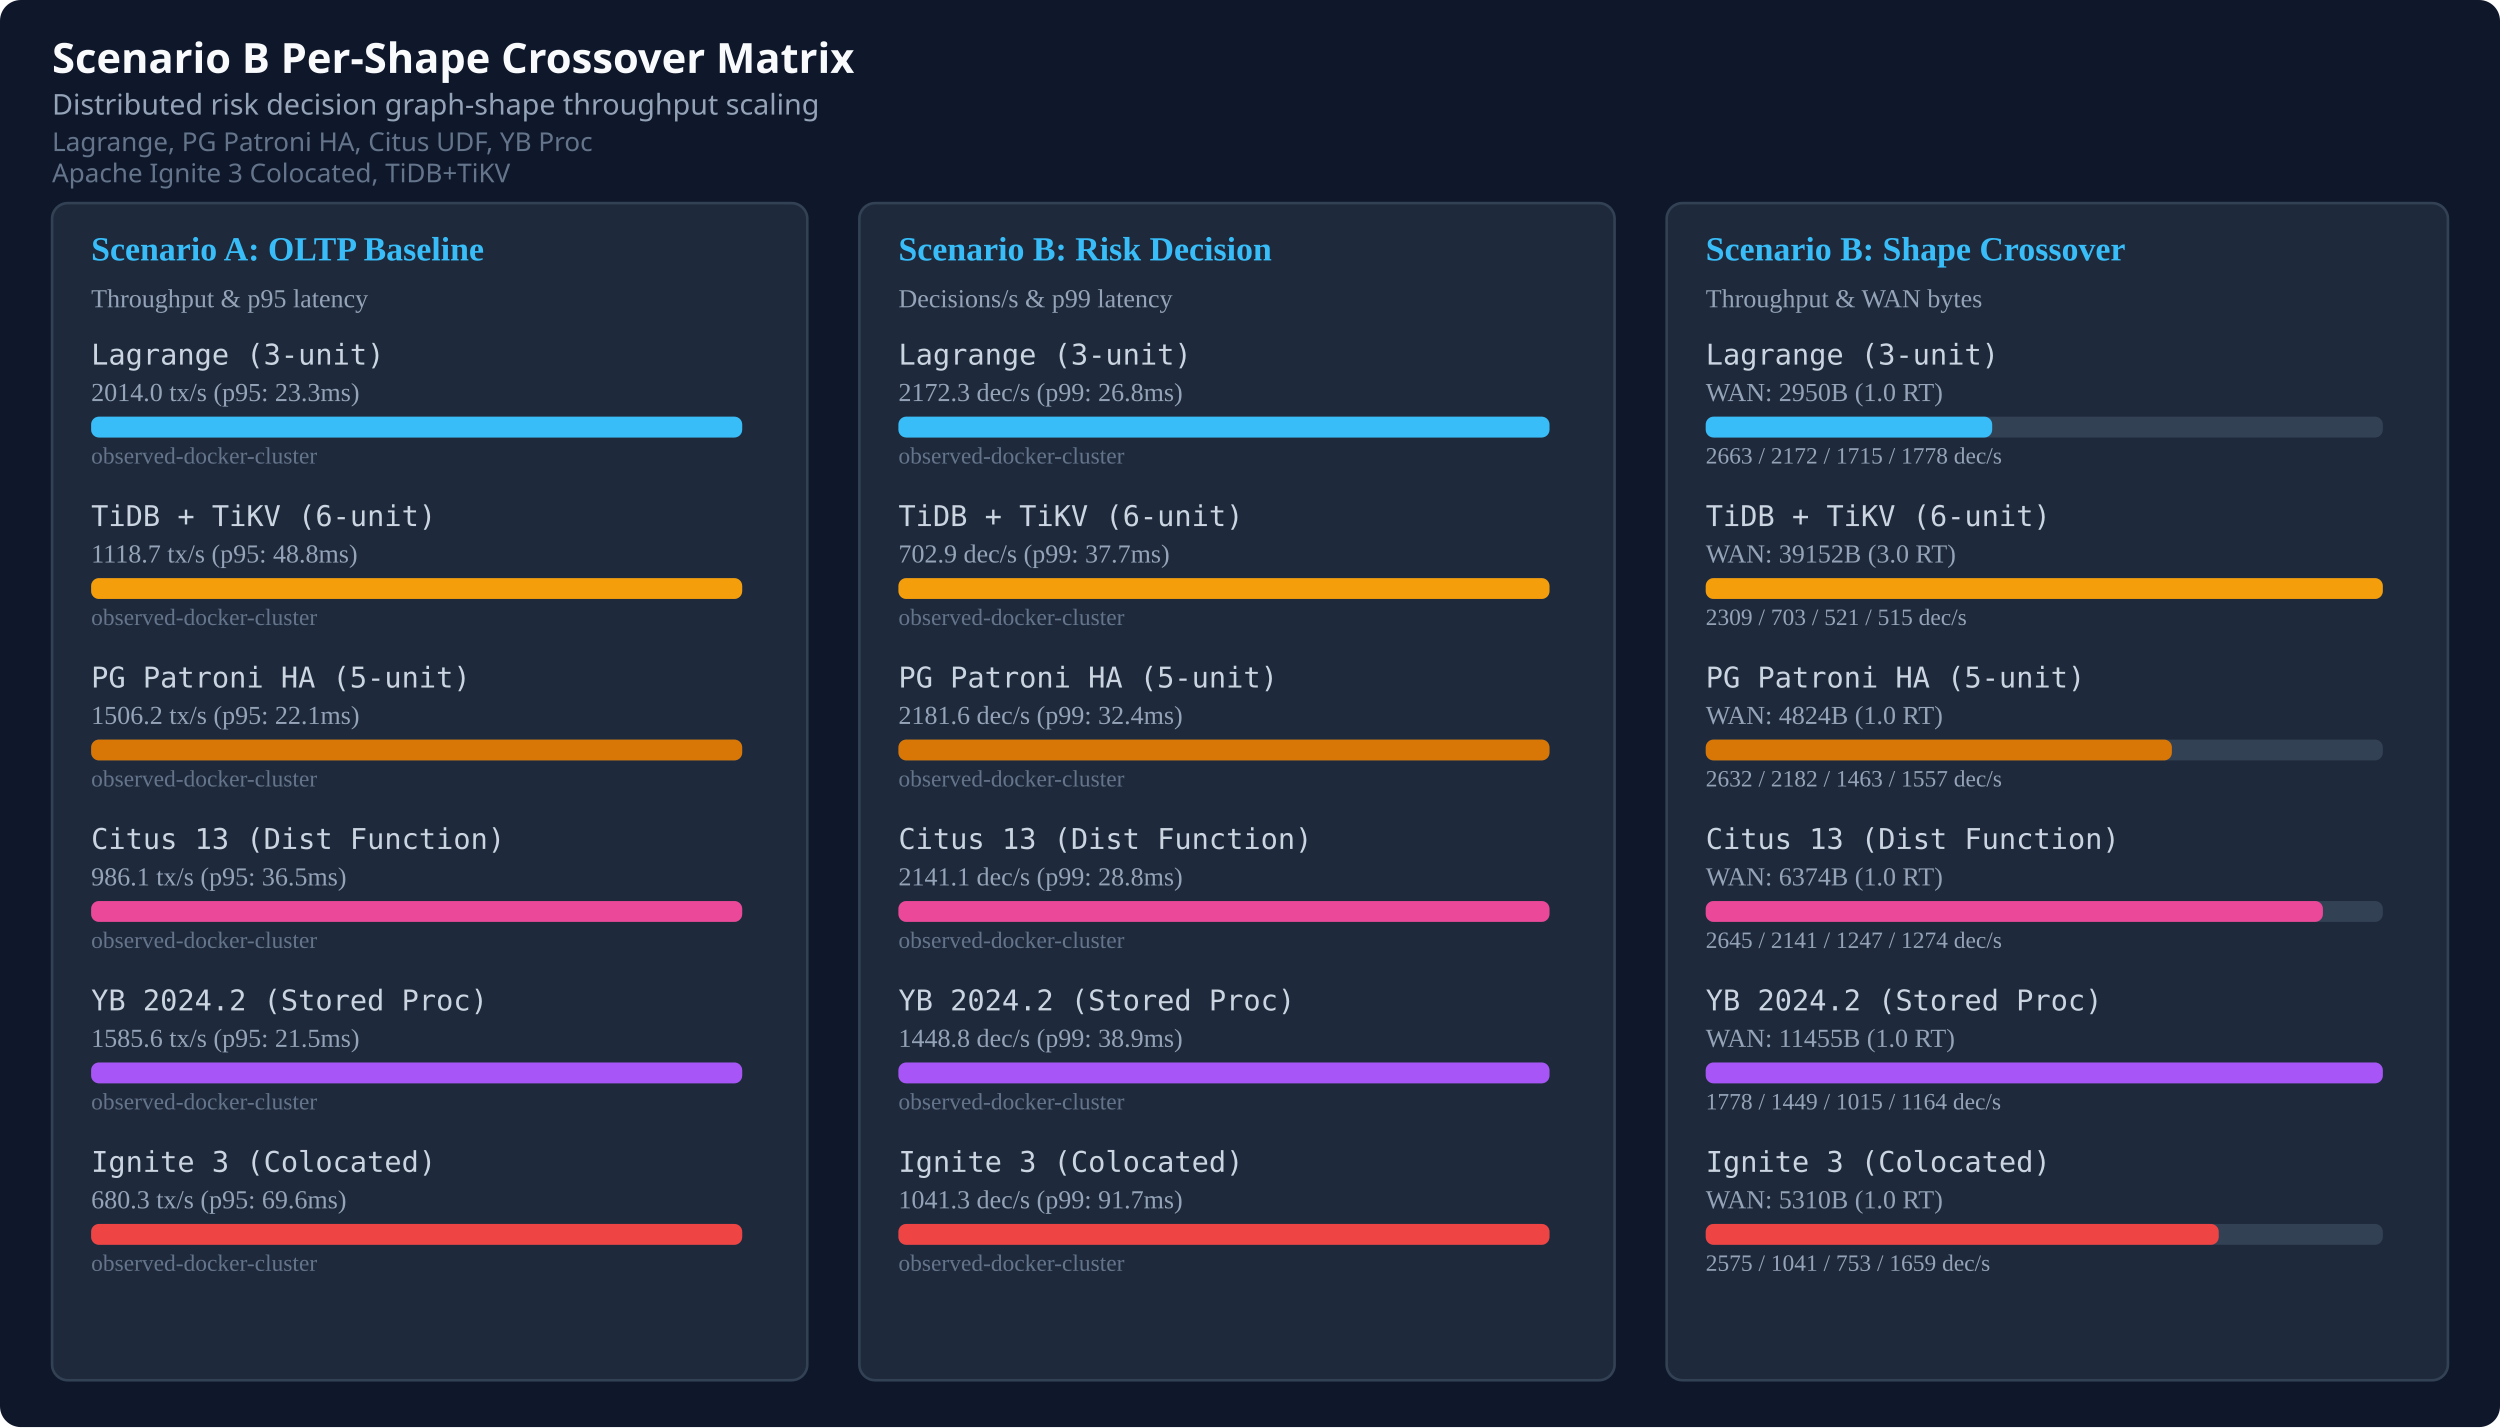
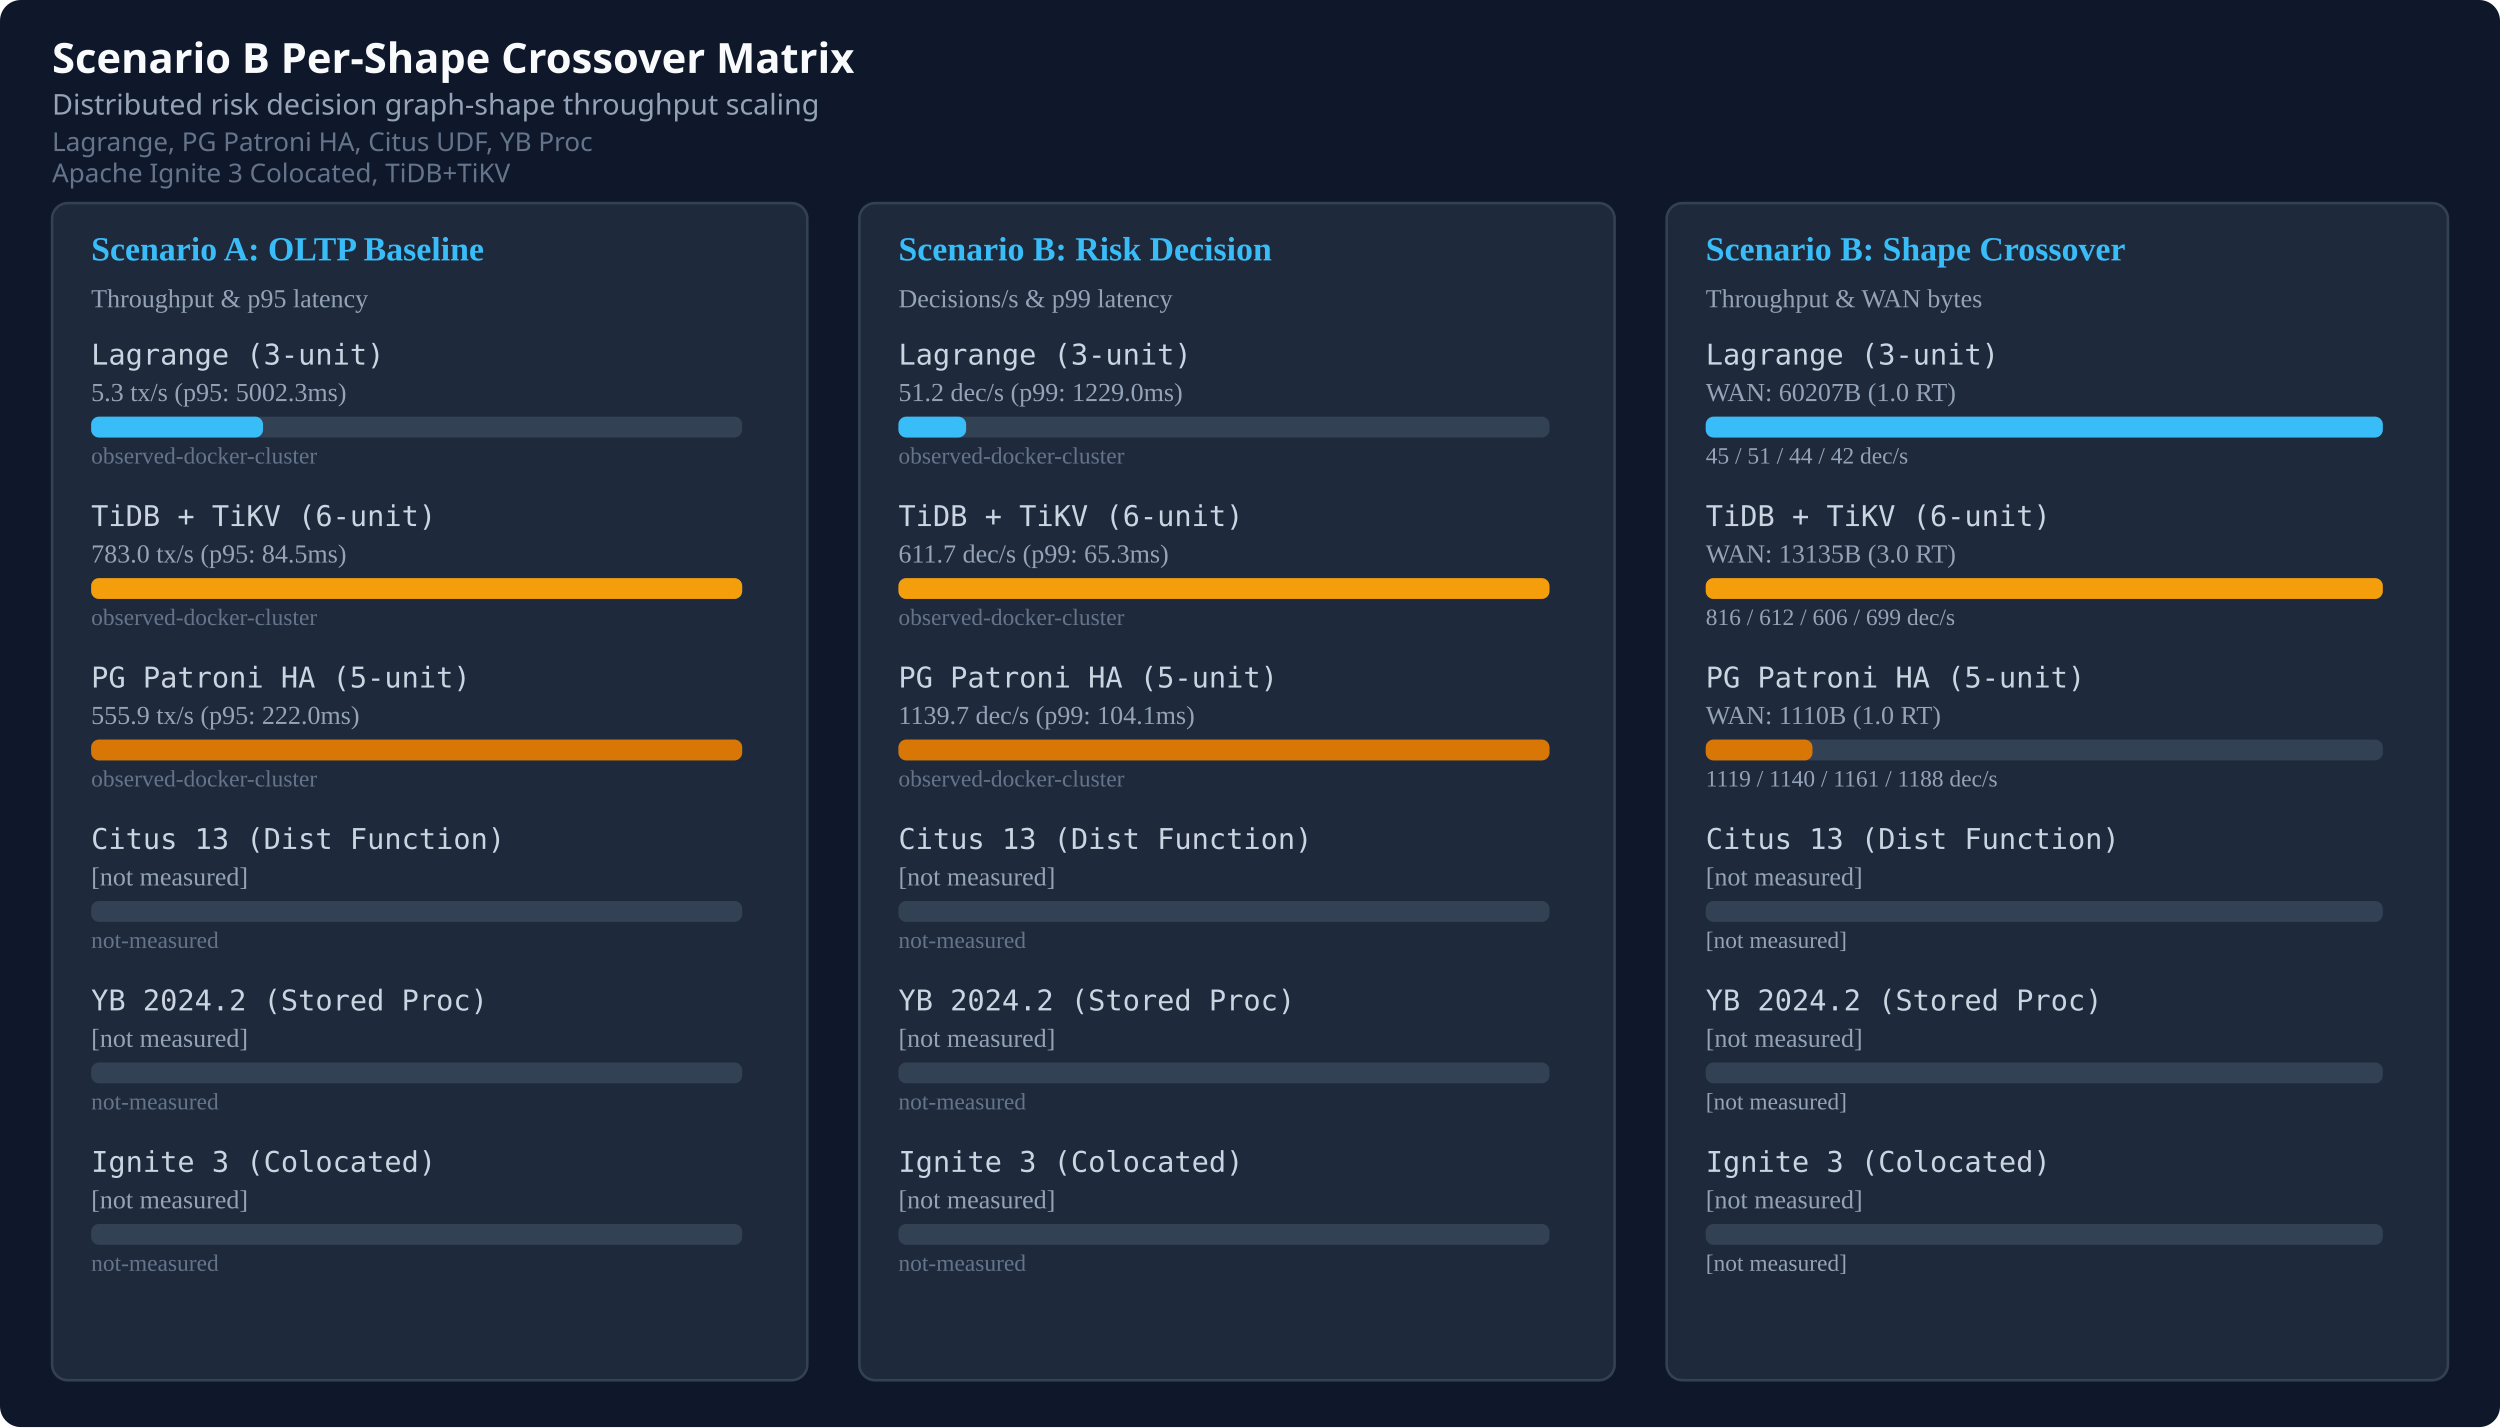
<svg xmlns="http://www.w3.org/2000/svg" viewBox="0 0 960 548" width="960" height="548">
  <rect width="960" height="548" fill="#0f172a" rx="8" />
  <text x="20" y="28" fill="#f8fafc" font-size="16" font-family="system-ui, sans-serif" font-weight="bold">Scenario B Per-Shape Crossover Matrix</text>
  <text x="20" y="44" fill="#94a3b8" font-size="11" font-family="system-ui, sans-serif">Distributed risk decision graph-shape throughput scaling</text>
  <text x="20" y="58" fill="#64748b" font-size="10" font-family="system-ui, sans-serif">Lagrange, PG Patroni HA, Citus UDF, YB Proc</text>
  <text x="20" y="70" fill="#64748b" font-size="10" font-family="system-ui, sans-serif">Apache Ignite 3 Colocated, TiDB+TiKV</text>
  <rect x="20" y="78" width="290" height="452" fill="#1e293b" rx="6" stroke="#334155" />
  <a href="tidb-reference-scenarios.md#scenario-a-tidb-oltp-baseline">
    <text x="35" y="100" fill="#38bdf8" font-size="13" font-weight="bold">Scenario A: OLTP Baseline</text>
  </a>
  <text x="35" y="118" fill="#94a3b8" font-size="10">Throughput &amp; p95 latency</text>
  <rect x="330" y="78" width="290" height="452" fill="#1e293b" rx="6" stroke="#334155" />
  <a href="tidb-reference-scenarios.md#scenario-b-tidb-distributed-risk-decision">
    <text x="345" y="100" fill="#38bdf8" font-size="13" font-weight="bold">Scenario B: Risk Decision</text>
  </a>
  <text x="345" y="118" fill="#94a3b8" font-size="10">Decisions/s &amp; p99 latency</text>
  <rect x="640" y="78" width="300" height="452" fill="#1e293b" rx="6" stroke="#334155" />
  <text x="655" y="100" fill="#38bdf8" font-size="13" font-weight="bold">Scenario B: Shape Crossover</text>
  <text x="655" y="118" fill="#94a3b8" font-size="10">Throughput &amp; WAN bytes</text>
  <text x="35" y="140" fill="#cbd5e1" font-size="11" font-family="monospace">Lagrange (3-unit)</text>
-   <text x="35" y="154" fill="#94a3b8" font-size="10">2014.0 tx/s (p95: 23.3ms)</text>
+   <text x="35" y="154" fill="#94a3b8" font-size="10">5.3 tx/s (p95: 5002.3ms)</text>
  <rect x="35" y="160" width="250" height="8" fill="#334155" rx="3" />
-   <rect x="35" y="160" width="250" height="8" fill="#38bdf8" rx="3" />
+   <rect x="35" y="160" width="66" height="8" fill="#38bdf8" rx="3" />
  <text x="35" y="178" fill="#64748b" font-size="9">observed-docker-cluster</text>
  <text x="345" y="140" fill="#cbd5e1" font-size="11" font-family="monospace">Lagrange (3-unit)</text>
-   <text x="345" y="154" fill="#94a3b8" font-size="10">2172.3 dec/s (p99: 26.8ms)</text>
+   <text x="345" y="154" fill="#94a3b8" font-size="10">51.2 dec/s (p99: 1229.0ms)</text>
  <rect x="345" y="160" width="250" height="8" fill="#334155" rx="3" />
-   <rect x="345" y="160" width="250" height="8" fill="#38bdf8" rx="3" />
+   <rect x="345" y="160" width="26" height="8" fill="#38bdf8" rx="3" />
  <text x="345" y="178" fill="#64748b" font-size="9">observed-docker-cluster</text>
  <text x="655" y="140" fill="#cbd5e1" font-size="11" font-family="monospace">Lagrange (3-unit)</text>
-   <text x="655" y="154" fill="#94a3b8" font-size="10">WAN: 2950B (1.0 RT)</text>
+   <text x="655" y="154" fill="#94a3b8" font-size="10">WAN: 60207B (1.0 RT)</text>
  <rect x="655" y="160" width="260" height="8" fill="#334155" rx="3" />
-   <rect x="655" y="160" width="110" height="8" fill="#38bdf8" rx="3" />
-   <text x="655" y="178" fill="#94a3b8" font-size="9">2663 / 2172 / 1715 / 1778 dec/s</text>
+   <rect x="655" y="160" width="260" height="8" fill="#38bdf8" rx="3" />
+   <text x="655" y="178" fill="#94a3b8" font-size="9">45 / 51 / 44 / 42 dec/s</text>
  <text x="35" y="202" fill="#cbd5e1" font-size="11" font-family="monospace">TiDB + TiKV (6-unit)</text>
-   <text x="35" y="216" fill="#94a3b8" font-size="10">1118.7 tx/s (p95: 48.8ms)</text>
+   <text x="35" y="216" fill="#94a3b8" font-size="10">783.0 tx/s (p95: 84.5ms)</text>
  <rect x="35" y="222" width="250" height="8" fill="#334155" rx="3" />
  <rect x="35" y="222" width="250" height="8" fill="#f59e0b" rx="3" />
  <text x="35" y="240" fill="#64748b" font-size="9">observed-docker-cluster</text>
  <text x="345" y="202" fill="#cbd5e1" font-size="11" font-family="monospace">TiDB + TiKV (6-unit)</text>
-   <text x="345" y="216" fill="#94a3b8" font-size="10">702.9 dec/s (p99: 37.7ms)</text>
+   <text x="345" y="216" fill="#94a3b8" font-size="10">611.7 dec/s (p99: 65.3ms)</text>
  <rect x="345" y="222" width="250" height="8" fill="#334155" rx="3" />
  <rect x="345" y="222" width="250" height="8" fill="#f59e0b" rx="3" />
  <text x="345" y="240" fill="#64748b" font-size="9">observed-docker-cluster</text>
  <text x="655" y="202" fill="#cbd5e1" font-size="11" font-family="monospace">TiDB + TiKV (6-unit)</text>
-   <text x="655" y="216" fill="#94a3b8" font-size="10">WAN: 39152B (3.0 RT)</text>
+   <text x="655" y="216" fill="#94a3b8" font-size="10">WAN: 13135B (3.0 RT)</text>
  <rect x="655" y="222" width="260" height="8" fill="#334155" rx="3" />
  <rect x="655" y="222" width="260" height="8" fill="#f59e0b" rx="3" />
-   <text x="655" y="240" fill="#94a3b8" font-size="9">2309 / 703 / 521 / 515 dec/s</text>
+   <text x="655" y="240" fill="#94a3b8" font-size="9">816 / 612 / 606 / 699 dec/s</text>
  <text x="35" y="264" fill="#cbd5e1" font-size="11" font-family="monospace">PG Patroni HA (5-unit)</text>
-   <text x="35" y="278" fill="#94a3b8" font-size="10">1506.2 tx/s (p95: 22.1ms)</text>
+   <text x="35" y="278" fill="#94a3b8" font-size="10">555.9 tx/s (p95: 222.0ms)</text>
  <rect x="35" y="284" width="250" height="8" fill="#334155" rx="3" />
  <rect x="35" y="284" width="250" height="8" fill="#d97706" rx="3" />
  <text x="35" y="302" fill="#64748b" font-size="9">observed-docker-cluster</text>
  <text x="345" y="264" fill="#cbd5e1" font-size="11" font-family="monospace">PG Patroni HA (5-unit)</text>
-   <text x="345" y="278" fill="#94a3b8" font-size="10">2181.6 dec/s (p99: 32.4ms)</text>
+   <text x="345" y="278" fill="#94a3b8" font-size="10">1139.7 dec/s (p99: 104.1ms)</text>
  <rect x="345" y="284" width="250" height="8" fill="#334155" rx="3" />
  <rect x="345" y="284" width="250" height="8" fill="#d97706" rx="3" />
  <text x="345" y="302" fill="#64748b" font-size="9">observed-docker-cluster</text>
  <text x="655" y="264" fill="#cbd5e1" font-size="11" font-family="monospace">PG Patroni HA (5-unit)</text>
-   <text x="655" y="278" fill="#94a3b8" font-size="10">WAN: 4824B (1.0 RT)</text>
+   <text x="655" y="278" fill="#94a3b8" font-size="10">WAN: 1110B (1.0 RT)</text>
  <rect x="655" y="284" width="260" height="8" fill="#334155" rx="3" />
-   <rect x="655" y="284" width="179" height="8" fill="#d97706" rx="3" />
-   <text x="655" y="302" fill="#94a3b8" font-size="9">2632 / 2182 / 1463 / 1557 dec/s</text>
+   <rect x="655" y="284" width="41" height="8" fill="#d97706" rx="3" />
+   <text x="655" y="302" fill="#94a3b8" font-size="9">1119 / 1140 / 1161 / 1188 dec/s</text>
  <text x="35" y="326" fill="#cbd5e1" font-size="11" font-family="monospace">Citus 13 (Dist Function)</text>
-   <text x="35" y="340" fill="#94a3b8" font-size="10">986.1 tx/s (p95: 36.5ms)</text>
+   <text x="35" y="340" fill="#94a3b8" font-size="10">[not measured]</text>
  <rect x="35" y="346" width="250" height="8" fill="#334155" rx="3" />
-   <rect x="35" y="346" width="250" height="8" fill="#ec4899" rx="3" />
-   <text x="35" y="364" fill="#64748b" font-size="9">observed-docker-cluster</text>
+   <text x="35" y="364" fill="#64748b" font-size="9">not-measured</text>
  <text x="345" y="326" fill="#cbd5e1" font-size="11" font-family="monospace">Citus 13 (Dist Function)</text>
-   <text x="345" y="340" fill="#94a3b8" font-size="10">2141.1 dec/s (p99: 28.8ms)</text>
+   <text x="345" y="340" fill="#94a3b8" font-size="10">[not measured]</text>
  <rect x="345" y="346" width="250" height="8" fill="#334155" rx="3" />
-   <rect x="345" y="346" width="250" height="8" fill="#ec4899" rx="3" />
-   <text x="345" y="364" fill="#64748b" font-size="9">observed-docker-cluster</text>
+   <text x="345" y="364" fill="#64748b" font-size="9">not-measured</text>
  <text x="655" y="326" fill="#cbd5e1" font-size="11" font-family="monospace">Citus 13 (Dist Function)</text>
-   <text x="655" y="340" fill="#94a3b8" font-size="10">WAN: 6374B (1.0 RT)</text>
+   <text x="655" y="340" fill="#94a3b8" font-size="10">[not measured]</text>
  <rect x="655" y="346" width="260" height="8" fill="#334155" rx="3" />
-   <rect x="655" y="346" width="237" height="8" fill="#ec4899" rx="3" />
-   <text x="655" y="364" fill="#94a3b8" font-size="9">2645 / 2141 / 1247 / 1274 dec/s</text>
+   <text x="655" y="364" fill="#94a3b8" font-size="9">[not measured]</text>
  <text x="35" y="388" fill="#cbd5e1" font-size="11" font-family="monospace">YB 2024.2 (Stored Proc)</text>
-   <text x="35" y="402" fill="#94a3b8" font-size="10">1585.6 tx/s (p95: 21.5ms)</text>
+   <text x="35" y="402" fill="#94a3b8" font-size="10">[not measured]</text>
  <rect x="35" y="408" width="250" height="8" fill="#334155" rx="3" />
-   <rect x="35" y="408" width="250" height="8" fill="#a855f7" rx="3" />
-   <text x="35" y="426" fill="#64748b" font-size="9">observed-docker-cluster</text>
+   <text x="35" y="426" fill="#64748b" font-size="9">not-measured</text>
  <text x="345" y="388" fill="#cbd5e1" font-size="11" font-family="monospace">YB 2024.2 (Stored Proc)</text>
-   <text x="345" y="402" fill="#94a3b8" font-size="10">1448.8 dec/s (p99: 38.9ms)</text>
+   <text x="345" y="402" fill="#94a3b8" font-size="10">[not measured]</text>
  <rect x="345" y="408" width="250" height="8" fill="#334155" rx="3" />
-   <rect x="345" y="408" width="250" height="8" fill="#a855f7" rx="3" />
-   <text x="345" y="426" fill="#64748b" font-size="9">observed-docker-cluster</text>
+   <text x="345" y="426" fill="#64748b" font-size="9">not-measured</text>
  <text x="655" y="388" fill="#cbd5e1" font-size="11" font-family="monospace">YB 2024.2 (Stored Proc)</text>
-   <text x="655" y="402" fill="#94a3b8" font-size="10">WAN: 11455B (1.0 RT)</text>
+   <text x="655" y="402" fill="#94a3b8" font-size="10">[not measured]</text>
  <rect x="655" y="408" width="260" height="8" fill="#334155" rx="3" />
-   <rect x="655" y="408" width="260" height="8" fill="#a855f7" rx="3" />
-   <text x="655" y="426" fill="#94a3b8" font-size="9">1778 / 1449 / 1015 / 1164 dec/s</text>
+   <text x="655" y="426" fill="#94a3b8" font-size="9">[not measured]</text>
  <text x="35" y="450" fill="#cbd5e1" font-size="11" font-family="monospace">Ignite 3 (Colocated)</text>
-   <text x="35" y="464" fill="#94a3b8" font-size="10">680.3 tx/s (p95: 69.6ms)</text>
+   <text x="35" y="464" fill="#94a3b8" font-size="10">[not measured]</text>
  <rect x="35" y="470" width="250" height="8" fill="#334155" rx="3" />
-   <rect x="35" y="470" width="250" height="8" fill="#ef4444" rx="3" />
-   <text x="35" y="488" fill="#64748b" font-size="9">observed-docker-cluster</text>
+   <text x="35" y="488" fill="#64748b" font-size="9">not-measured</text>
  <text x="345" y="450" fill="#cbd5e1" font-size="11" font-family="monospace">Ignite 3 (Colocated)</text>
-   <text x="345" y="464" fill="#94a3b8" font-size="10">1041.3 dec/s (p99: 91.7ms)</text>
+   <text x="345" y="464" fill="#94a3b8" font-size="10">[not measured]</text>
  <rect x="345" y="470" width="250" height="8" fill="#334155" rx="3" />
-   <rect x="345" y="470" width="250" height="8" fill="#ef4444" rx="3" />
-   <text x="345" y="488" fill="#64748b" font-size="9">observed-docker-cluster</text>
+   <text x="345" y="488" fill="#64748b" font-size="9">not-measured</text>
  <text x="655" y="450" fill="#cbd5e1" font-size="11" font-family="monospace">Ignite 3 (Colocated)</text>
-   <text x="655" y="464" fill="#94a3b8" font-size="10">WAN: 5310B (1.0 RT)</text>
+   <text x="655" y="464" fill="#94a3b8" font-size="10">[not measured]</text>
  <rect x="655" y="470" width="260" height="8" fill="#334155" rx="3" />
-   <rect x="655" y="470" width="197" height="8" fill="#ef4444" rx="3" />
-   <text x="655" y="488" fill="#94a3b8" font-size="9">2575 / 1041 / 753 / 1659 dec/s</text>
+   <text x="655" y="488" fill="#94a3b8" font-size="9">[not measured]</text>
</svg>
